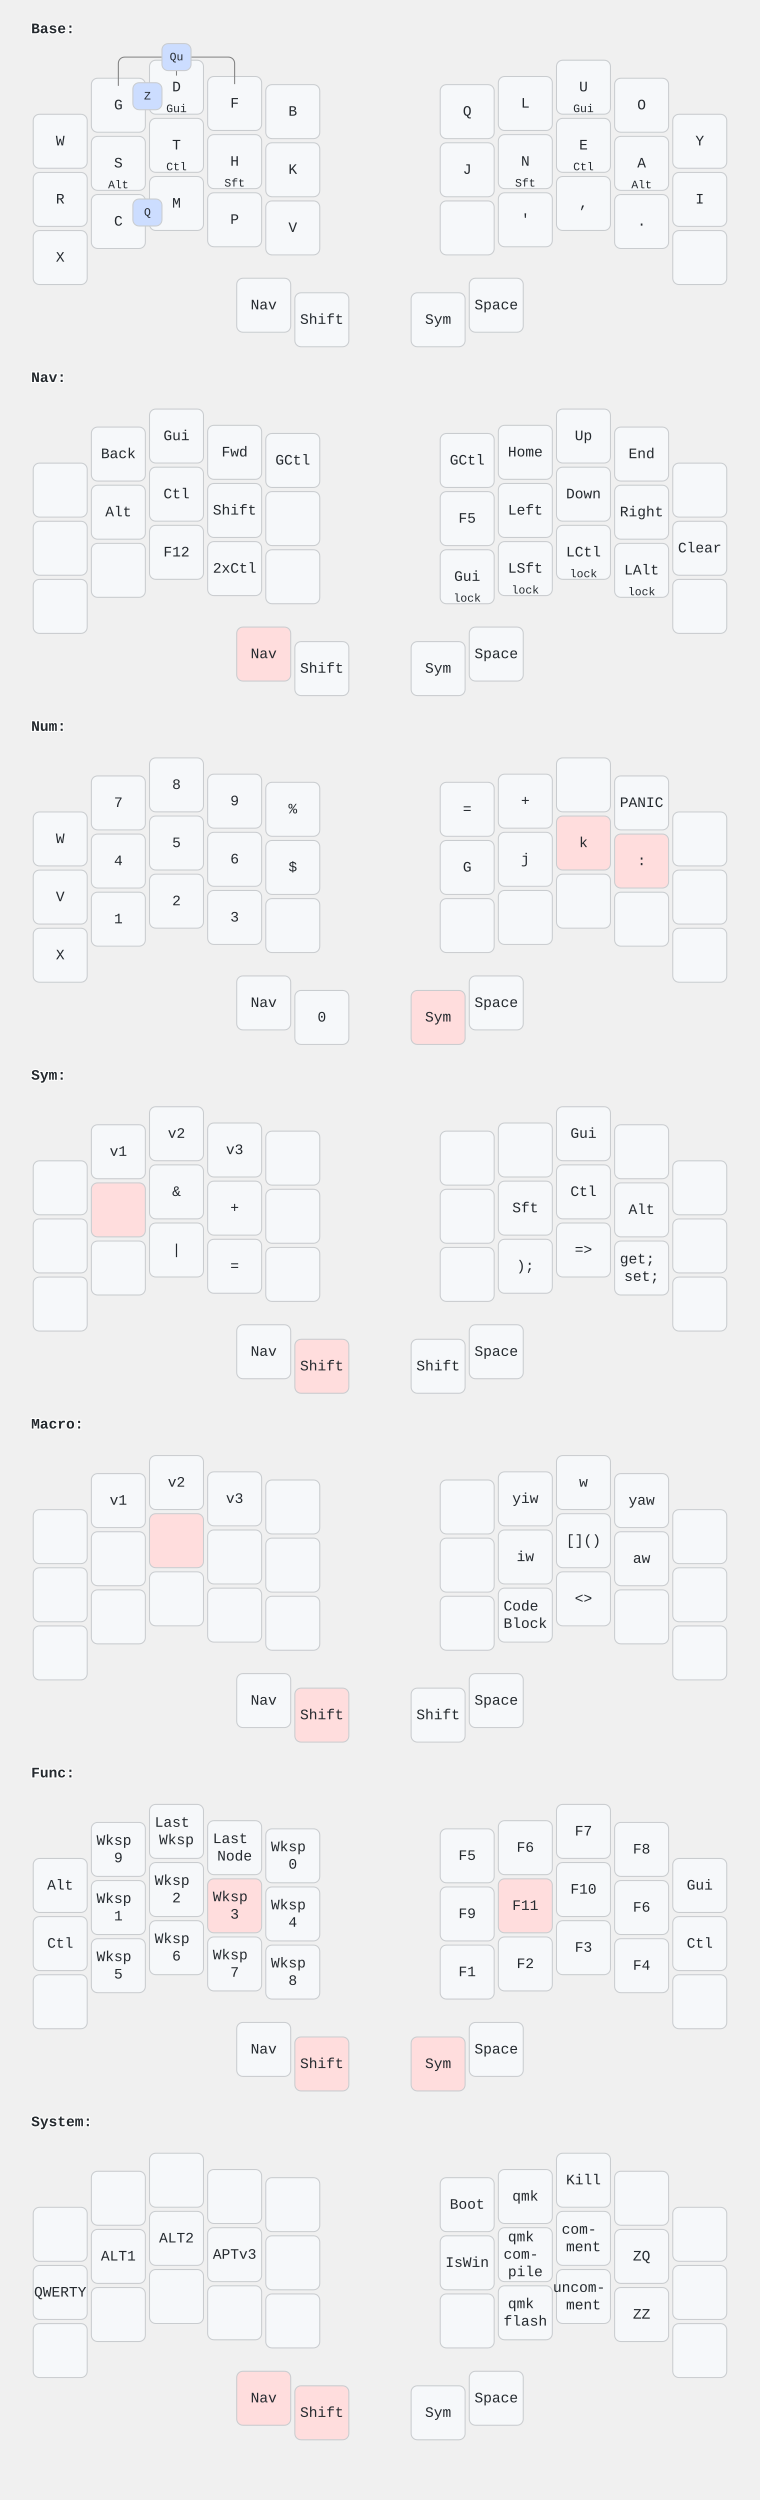
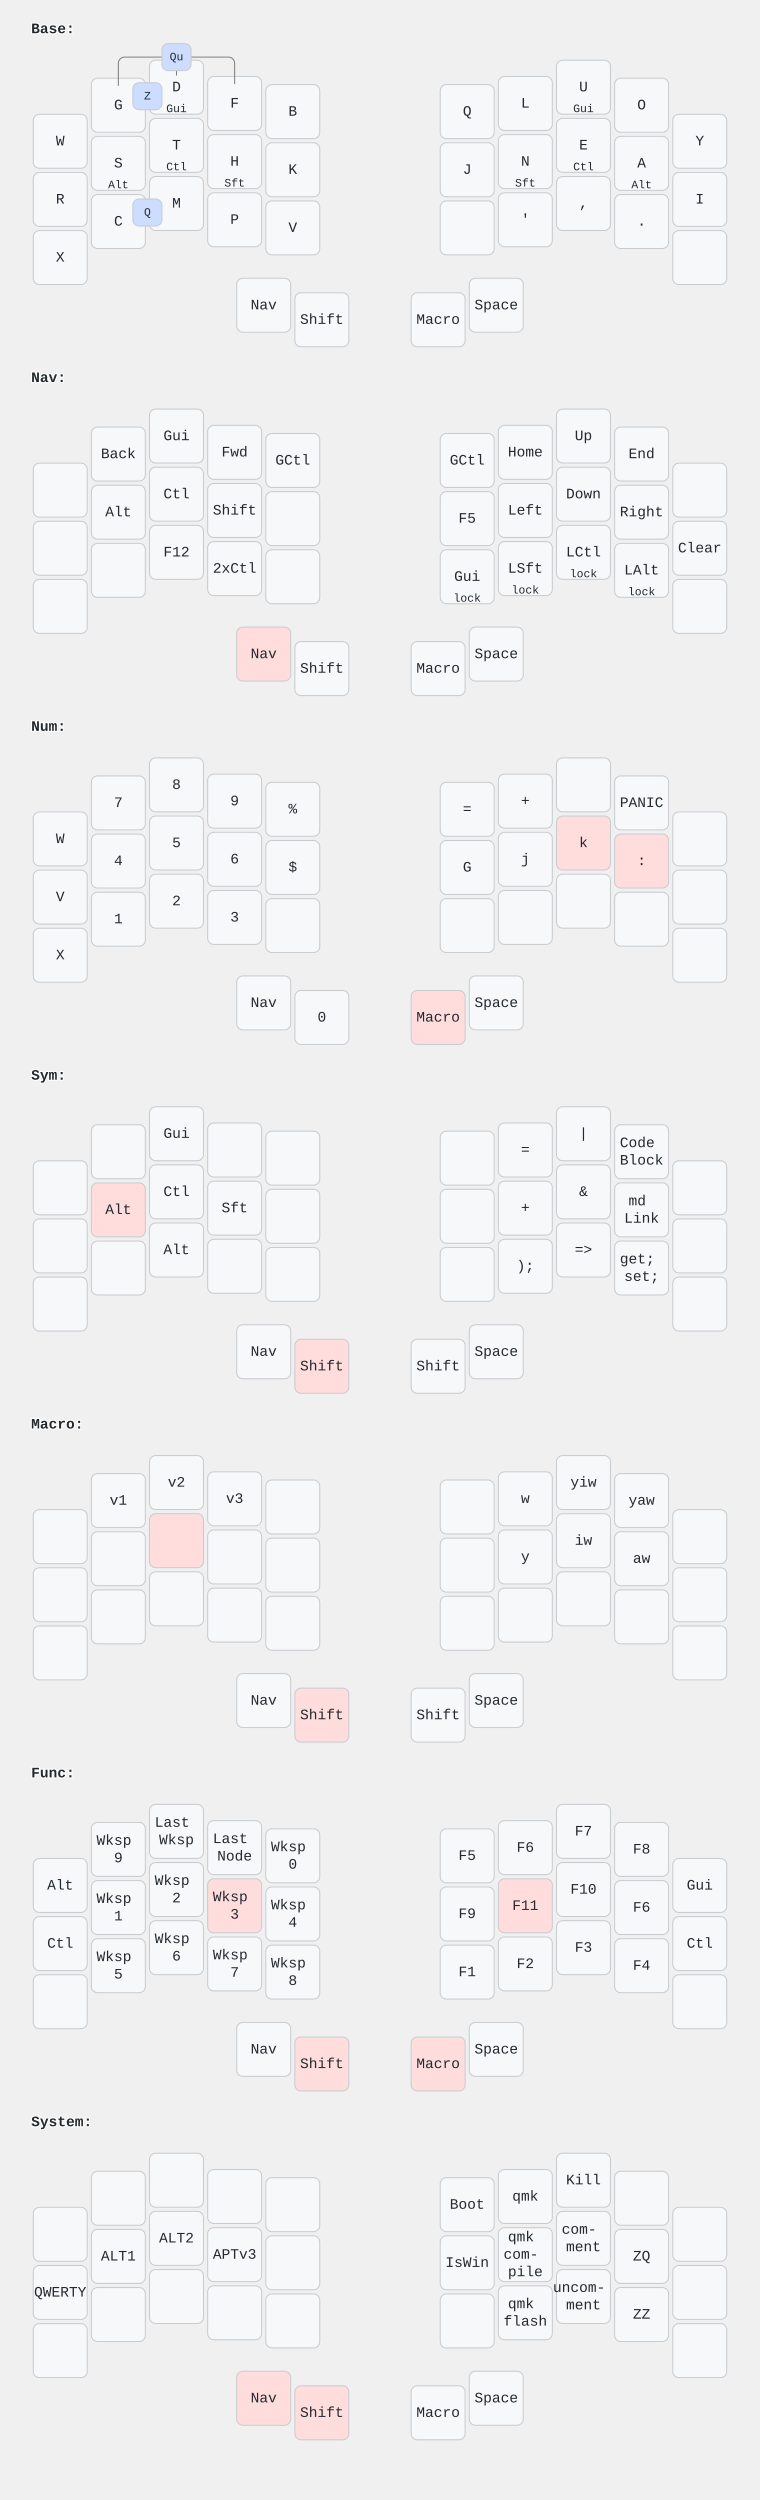
<svg xmlns="http://www.w3.org/2000/svg" width="732.0" height="2408.0" viewBox="0 0 732.0 2408.0">
  <style>/* font and background color specifications */
svg {
    font-family: SFMono-Regular,Consolas,Liberation Mono,Menlo,monospace;
    font-size: 14px;
    font-kerning: normal;
    text-rendering: optimizeLegibility;
    fill: #24292e;
}

/* default key styling */
rect {
    fill: #f6f8fa;
    stroke: #c9cccf;
    stroke-width: 1;
}

/* color accent for combo boxes */
rect.combo {
    fill: #cdf;
}

/* color accent for held keys */
rect.held, rect.combo.held {
    fill: #fdd;
}

/* color accent for ghost (optional) keys */
rect.ghost, rect.combo.ghost {
    fill: #ddd;
}

text {
    text-anchor: middle;
    dominant-baseline: middle;
}

/* styling for layer labels */
text.label {
    font-weight: bold;
    text-anchor: start;
    stroke: white;
    stroke-width: 2;
    paint-order: stroke;
}

/* styling for combo tap, and key hold/shifted label text */
text.combo, text.hold, text.shifted {
    font-size: 11px;
}

text.hold {
    text-anchor: middle;
    dominant-baseline: auto;
}

text.shifted {
    text-anchor: middle;
    dominant-baseline: hanging;
}

/* styling for hold/shifted label text in combo box */
text.combo.hold, text.combo.shifted {
    font-size: 8px;
}

/* styling for combo dendrons */
path {
    stroke-width: 1;
    stroke: gray;
    fill: none;
}
</style>
  <g class="layer-Base">
    <text x="30.0" y="28.0" class="label">Base:</text>
    <rect rx="6.0" ry="6.0" x="32.0" y="110.08" width="52.0" height="52.0" class="" />
    <text x="58.0" y="136.08" class="tap">W</text>
    <rect rx="6.0" ry="6.0" x="88.0" y="75.36" width="52.0" height="52.0" class="" />
    <text x="114.0" y="101.36" class="tap">G</text>
    <rect rx="6.0" ry="6.0" x="144.0" y="58.0" width="52.0" height="52.0" class="" />
    <text x="170.0" y="84.0" class="tap">D</text>
    <text x="170.0" y="108.0" class="hold">Gui</text>
    <rect rx="6.0" ry="6.0" x="200.0" y="73.68" width="52.0" height="52.0" class="" />
    <text x="226.0" y="99.68" class="tap">F</text>
    <rect rx="6.0" ry="6.0" x="256.0" y="81.52" width="52.0" height="52.0" class="" />
    <text x="282.0" y="107.52" class="tap">B</text>
    <rect rx="6.0" ry="6.0" x="424.0" y="81.52" width="52.0" height="52.0" class="" />
    <text x="450.0" y="107.52" class="tap">Q</text>
    <rect rx="6.0" ry="6.0" x="480.0" y="73.68" width="52.0" height="52.0" class="" />
    <text x="506.0" y="99.68" class="tap">L</text>
    <rect rx="6.0" ry="6.0" x="536.0" y="58.0" width="52.0" height="52.0" class="" />
    <text x="562.0" y="84.0" class="tap">U</text>
    <text x="562.0" y="108.0" class="hold">Gui</text>
    <rect rx="6.0" ry="6.0" x="592.0" y="75.36" width="52.0" height="52.0" class="" />
    <text x="618.0" y="101.36" class="tap">O</text>
    <rect rx="6.0" ry="6.0" x="648.0" y="110.08" width="52.0" height="52.0" class="" />
    <text x="674.0" y="136.08" class="tap">Y</text>
    <rect rx="6.0" ry="6.0" x="32.0" y="166.08" width="52.0" height="52.0" class="" />
    <text x="58.0" y="192.08" class="tap">R</text>
    <rect rx="6.0" ry="6.0" x="88.0" y="131.36" width="52.0" height="52.0" class="" />
    <text x="114.0" y="157.36" class="tap">S</text>
    <text x="114.0" y="181.36" class="hold">Alt</text>
    <rect rx="6.0" ry="6.0" x="144.0" y="114.0" width="52.0" height="52.0" class="" />
    <text x="170.0" y="140.0" class="tap">T</text>
    <text x="170.0" y="164.0" class="hold">Ctl</text>
    <rect rx="6.0" ry="6.0" x="200.0" y="129.68" width="52.0" height="52.0" class="" />
    <text x="226.0" y="155.68" class="tap">H</text>
    <text x="226.0" y="179.68" class="hold">Sft</text>
    <rect rx="6.0" ry="6.0" x="256.0" y="137.52" width="52.0" height="52.0" class="" />
    <text x="282.0" y="163.52" class="tap">K</text>
    <rect rx="6.0" ry="6.0" x="424.0" y="137.52" width="52.0" height="52.0" class="" />
    <text x="450.0" y="163.52" class="tap">J</text>
    <rect rx="6.0" ry="6.0" x="480.0" y="129.68" width="52.0" height="52.0" class="" />
    <text x="506.0" y="155.68" class="tap">N</text>
    <text x="506.0" y="179.68" class="hold">Sft</text>
    <rect rx="6.0" ry="6.0" x="536.0" y="114.0" width="52.0" height="52.0" class="" />
    <text x="562.0" y="140.0" class="tap">E</text>
    <text x="562.0" y="164.0" class="hold">Ctl</text>
    <rect rx="6.0" ry="6.0" x="592.0" y="131.36" width="52.0" height="52.0" class="" />
    <text x="618.0" y="157.36" class="tap">A</text>
    <text x="618.0" y="181.36" class="hold">Alt</text>
    <rect rx="6.0" ry="6.0" x="648.0" y="166.08" width="52.0" height="52.0" class="" />
    <text x="674.0" y="192.08" class="tap">I</text>
    <rect rx="6.0" ry="6.0" x="32.0" y="222.08" width="52.0" height="52.0" class="" />
    <text x="58.0" y="248.08" class="tap">X</text>
    <rect rx="6.0" ry="6.0" x="88.0" y="187.36" width="52.0" height="52.0" class="" />
    <text x="114.0" y="213.36" class="tap">C</text>
    <rect rx="6.0" ry="6.0" x="144.0" y="170.0" width="52.0" height="52.0" class="" />
    <text x="170.0" y="196.0" class="tap">M</text>
    <rect rx="6.0" ry="6.0" x="200.0" y="185.68" width="52.0" height="52.0" class="" />
    <text x="226.0" y="211.68" class="tap">P</text>
    <rect rx="6.0" ry="6.0" x="256.0" y="193.52" width="52.0" height="52.0" class="" />
    <text x="282.0" y="219.52" class="tap">V</text>
    <rect rx="6.0" ry="6.0" x="424.0" y="193.52" width="52.0" height="52.0" class="" />
    <rect rx="6.0" ry="6.0" x="480.0" y="185.68" width="52.0" height="52.0" class="" />
    <text x="506.0" y="211.68" class="tap">'</text>
    <rect rx="6.0" ry="6.0" x="536.0" y="170.0" width="52.0" height="52.0" class="" />
    <text x="562.0" y="196.0" class="tap">,</text>
    <rect rx="6.0" ry="6.0" x="592.0" y="187.36" width="52.0" height="52.0" class="" />
    <text x="618.0" y="213.36" class="tap">.</text>
    <rect rx="6.0" ry="6.0" x="648.0" y="222.08" width="52.0" height="52.0" class="" />
    <rect rx="6.0" ry="6.0" x="228.0" y="268.0" width="52.0" height="52.0" class="" />
    <text x="254.0" y="294.0" class="tap">Nav</text>
    <rect rx="6.0" ry="6.0" x="284.0" y="282.0" width="52.0" height="52.0" class="" />
    <text x="310.0" y="308.0" class="tap">Shift</text>
    <rect rx="6.0" ry="6.0" x="396.0" y="282.0" width="52.0" height="52.0" class="" />
-     <text x="422.0" y="308.0" class="tap">Sym</text>
+     <text x="422.0" y="308.0" class="tap">Macro</text>
    <rect rx="6.0" ry="6.0" x="452.0" y="268.0" width="52.0" height="52.0" class="" />
    <text x="478.0" y="294.0" class="tap">Space</text>
    <rect rx="6.0" ry="6.0" x="128.0" y="79.68" width="28.0" height="26.0" class="combo" />
    <text x="142.0" y="92.68" class="combo">Z</text>
    <path d="M170.0,55.0 h-50.0 a6.0,6.0 0 0 0 -6.0,6.0 v21.693" />
    <path d="M170.0,55.0 h-6.0 a6.0,6.0 0 0 0 6.0,6.0 v11.8" />
    <path d="M170.0,55.0 h50.0 a6.0,6.0 0 0 1 6.0,6.0 v20.013" />
    <rect rx="6.0" ry="6.0" x="156.0" y="42.0" width="28.0" height="26.0" class="combo" />
    <text x="170.0" y="55.0" class="combo">Qu</text>
    <rect rx="6.0" ry="6.0" x="128.0" y="191.68" width="28.0" height="26.0" class="combo" />
    <text x="142.0" y="204.68" class="combo">Q</text>
  </g>
  <g class="layer-Nav">
    <text x="30.0" y="364.0" class="label">Nav:</text>
    <rect rx="6.0" ry="6.0" x="32.0" y="446.08" width="52.0" height="52.0" class="" />
    <rect rx="6.0" ry="6.0" x="88.0" y="411.36" width="52.0" height="52.0" class="" />
    <text x="114.0" y="437.36" class="tap">Back</text>
    <rect rx="6.0" ry="6.0" x="144.0" y="394.0" width="52.0" height="52.0" class="" />
    <text x="170.0" y="420.0" class="tap">Gui</text>
    <rect rx="6.0" ry="6.0" x="200.0" y="409.68" width="52.0" height="52.0" class="" />
    <text x="226.0" y="435.68" class="tap">Fwd</text>
    <rect rx="6.0" ry="6.0" x="256.0" y="417.52" width="52.0" height="52.0" class="" />
    <text x="282.0" y="443.52" class="tap">GCtl</text>
    <rect rx="6.0" ry="6.0" x="424.0" y="417.52" width="52.0" height="52.0" class="" />
    <text x="450.0" y="443.52" class="tap">GCtl</text>
    <rect rx="6.0" ry="6.0" x="480.0" y="409.68" width="52.0" height="52.0" class="" />
    <text x="506.0" y="435.68" class="tap">Home</text>
    <rect rx="6.0" ry="6.0" x="536.0" y="394.0" width="52.0" height="52.0" class="" />
    <text x="562.0" y="420.0" class="tap">Up</text>
    <rect rx="6.0" ry="6.0" x="592.0" y="411.36" width="52.0" height="52.0" class="" />
    <text x="618.0" y="437.36" class="tap">End</text>
    <rect rx="6.0" ry="6.0" x="648.0" y="446.08" width="52.0" height="52.0" class="" />
    <rect rx="6.0" ry="6.0" x="32.0" y="502.08" width="52.0" height="52.0" class="" />
    <rect rx="6.0" ry="6.0" x="88.0" y="467.36" width="52.0" height="52.0" class="" />
    <text x="114.0" y="493.36" class="tap">Alt</text>
    <rect rx="6.0" ry="6.0" x="144.0" y="450.0" width="52.0" height="52.0" class="" />
    <text x="170.0" y="476.0" class="tap">Ctl</text>
    <rect rx="6.0" ry="6.0" x="200.0" y="465.68" width="52.0" height="52.0" class="" />
    <text x="226.0" y="491.68" class="tap">Shift</text>
    <rect rx="6.0" ry="6.0" x="256.0" y="473.52" width="52.0" height="52.0" class="" />
    <rect rx="6.0" ry="6.0" x="424.0" y="473.52" width="52.0" height="52.0" class="" />
    <text x="450.0" y="499.52" class="tap">F5</text>
    <rect rx="6.0" ry="6.0" x="480.0" y="465.68" width="52.0" height="52.0" class="" />
    <text x="506.0" y="491.68" class="tap">Left</text>
    <rect rx="6.0" ry="6.0" x="536.0" y="450.0" width="52.0" height="52.0" class="" />
    <text x="562.0" y="476.0" class="tap">Down</text>
    <rect rx="6.0" ry="6.0" x="592.0" y="467.36" width="52.0" height="52.0" class="" />
    <text x="618.0" y="493.36" class="tap">Right</text>
    <rect rx="6.0" ry="6.0" x="648.0" y="502.08" width="52.0" height="52.0" class="" />
    <text x="674.0" y="528.08" class="tap">Clear</text>
    <rect rx="6.0" ry="6.0" x="32.0" y="558.08" width="52.0" height="52.0" class="" />
    <rect rx="6.0" ry="6.0" x="88.0" y="523.36" width="52.0" height="52.0" class="" />
    <rect rx="6.0" ry="6.0" x="144.0" y="506.0" width="52.0" height="52.0" class="" />
    <text x="170.0" y="532.0" class="tap">F12</text>
    <rect rx="6.0" ry="6.0" x="200.0" y="521.68" width="52.0" height="52.0" class="" />
    <text x="226.0" y="547.68" class="tap">2xCtl</text>
    <rect rx="6.0" ry="6.0" x="256.0" y="529.52" width="52.0" height="52.0" class="" />
    <rect rx="6.0" ry="6.0" x="424.0" y="529.52" width="52.0" height="52.0" class="" />
    <text x="450.0" y="555.52" class="tap">Gui</text>
    <text x="450.0" y="579.52" class="hold">lock</text>
    <rect rx="6.0" ry="6.0" x="480.0" y="521.68" width="52.0" height="52.0" class="" />
    <text x="506.0" y="547.68" class="tap">LSft</text>
    <text x="506.0" y="571.68" class="hold">lock</text>
    <rect rx="6.0" ry="6.0" x="536.0" y="506.0" width="52.0" height="52.0" class="" />
    <text x="562.0" y="532.0" class="tap">LCtl</text>
    <text x="562.0" y="556.0" class="hold">lock</text>
    <rect rx="6.0" ry="6.0" x="592.0" y="523.36" width="52.0" height="52.0" class="" />
    <text x="618.0" y="549.36" class="tap">LAlt</text>
    <text x="618.0" y="573.36" class="hold">lock</text>
    <rect rx="6.0" ry="6.0" x="648.0" y="558.08" width="52.0" height="52.0" class="" />
    <rect rx="6.0" ry="6.0" x="228.0" y="604.0" width="52.0" height="52.0" class="held" />
    <text x="254.0" y="630.0" class="held tap">Nav</text>
    <rect rx="6.0" ry="6.0" x="284.0" y="618.0" width="52.0" height="52.0" class="" />
    <text x="310.0" y="644.0" class="tap">Shift</text>
    <rect rx="6.0" ry="6.0" x="396.0" y="618.0" width="52.0" height="52.0" class="" />
-     <text x="422.0" y="644.0" class="tap">Sym</text>
+     <text x="422.0" y="644.0" class="tap">Macro</text>
    <rect rx="6.0" ry="6.0" x="452.0" y="604.0" width="52.0" height="52.0" class="" />
    <text x="478.0" y="630.0" class="tap">Space</text>
  </g>
  <g class="layer-Num">
    <text x="30.0" y="700.0" class="label">Num:</text>
    <rect rx="6.0" ry="6.0" x="32.0" y="782.08" width="52.0" height="52.0" class="" />
    <text x="58.0" y="808.08" class="tap">W</text>
    <rect rx="6.0" ry="6.0" x="88.0" y="747.36" width="52.0" height="52.0" class="" />
    <text x="114.0" y="773.36" class="tap">7</text>
    <rect rx="6.0" ry="6.0" x="144.0" y="730.0" width="52.0" height="52.0" class="" />
    <text x="170.0" y="756.0" class="tap">8</text>
    <rect rx="6.0" ry="6.0" x="200.0" y="745.68" width="52.0" height="52.0" class="" />
    <text x="226.0" y="771.68" class="tap">9</text>
    <rect rx="6.0" ry="6.0" x="256.0" y="753.52" width="52.0" height="52.0" class="" />
    <text x="282.0" y="779.52" class="tap">%</text>
    <rect rx="6.0" ry="6.0" x="424.0" y="753.52" width="52.0" height="52.0" class="" />
    <text x="450.0" y="779.52" class="tap">=</text>
    <rect rx="6.0" ry="6.0" x="480.0" y="745.68" width="52.0" height="52.0" class="" />
    <text x="506.0" y="771.68" class="tap">+</text>
    <rect rx="6.0" ry="6.0" x="536.0" y="730.0" width="52.0" height="52.0" class="" />
    <rect rx="6.0" ry="6.0" x="592.0" y="747.36" width="52.0" height="52.0" class="" />
    <text x="618.0" y="773.36" class="tap">PANIC</text>
    <rect rx="6.0" ry="6.0" x="648.0" y="782.08" width="52.0" height="52.0" class="" />
    <rect rx="6.0" ry="6.0" x="32.0" y="838.08" width="52.0" height="52.0" class="" />
    <text x="58.0" y="864.08" class="tap">V</text>
    <rect rx="6.0" ry="6.0" x="88.0" y="803.36" width="52.0" height="52.0" class="" />
    <text x="114.0" y="829.36" class="tap">4</text>
    <rect rx="6.0" ry="6.0" x="144.0" y="786.0" width="52.0" height="52.0" class="" />
    <text x="170.0" y="812.0" class="tap">5</text>
    <rect rx="6.0" ry="6.0" x="200.0" y="801.68" width="52.0" height="52.0" class="" />
    <text x="226.0" y="827.68" class="tap">6</text>
    <rect rx="6.0" ry="6.0" x="256.0" y="809.52" width="52.0" height="52.0" class="" />
    <text x="282.0" y="835.52" class="tap">$</text>
    <rect rx="6.0" ry="6.0" x="424.0" y="809.52" width="52.0" height="52.0" class="" />
    <text x="450.0" y="835.52" class="tap">G</text>
    <rect rx="6.0" ry="6.0" x="480.0" y="801.68" width="52.0" height="52.0" class="" />
    <text x="506.0" y="827.68" class="tap">j</text>
    <rect rx="6.0" ry="6.0" x="536.0" y="786.0" width="52.0" height="52.0" class="held" />
    <text x="562.0" y="812.0" class="held tap">k</text>
    <rect rx="6.0" ry="6.0" x="592.0" y="803.36" width="52.0" height="52.0" class="held" />
    <text x="618.0" y="829.36" class="held tap">:</text>
    <rect rx="6.0" ry="6.0" x="648.0" y="838.08" width="52.0" height="52.0" class="" />
    <rect rx="6.0" ry="6.0" x="32.0" y="894.08" width="52.0" height="52.0" class="" />
    <text x="58.0" y="920.08" class="tap">X</text>
    <rect rx="6.0" ry="6.0" x="88.0" y="859.36" width="52.0" height="52.0" class="" />
    <text x="114.0" y="885.36" class="tap">1</text>
    <rect rx="6.0" ry="6.0" x="144.0" y="842.0" width="52.0" height="52.0" class="" />
    <text x="170.0" y="868.0" class="tap">2</text>
    <rect rx="6.0" ry="6.0" x="200.0" y="857.68" width="52.0" height="52.0" class="" />
    <text x="226.0" y="883.68" class="tap">3</text>
    <rect rx="6.0" ry="6.0" x="256.0" y="865.52" width="52.0" height="52.0" class="" />
    <rect rx="6.0" ry="6.0" x="424.0" y="865.52" width="52.0" height="52.0" class="" />
    <rect rx="6.0" ry="6.0" x="480.0" y="857.68" width="52.0" height="52.0" class="" />
    <rect rx="6.0" ry="6.0" x="536.0" y="842.0" width="52.0" height="52.0" class="" />
    <rect rx="6.0" ry="6.0" x="592.0" y="859.36" width="52.0" height="52.0" class="" />
    <rect rx="6.0" ry="6.0" x="648.0" y="894.08" width="52.0" height="52.0" class="" />
    <rect rx="6.0" ry="6.0" x="228.0" y="940.0" width="52.0" height="52.0" class="" />
    <text x="254.0" y="966.0" class="tap">Nav</text>
    <rect rx="6.0" ry="6.0" x="284.0" y="954.0" width="52.0" height="52.0" class="" />
    <text x="310.0" y="980.0" class="tap">0</text>
    <rect rx="6.0" ry="6.0" x="396.0" y="954.0" width="52.0" height="52.0" class="held" />
-     <text x="422.0" y="980.0" class="held tap">Sym</text>
+     <text x="422.0" y="980.0" class="held tap">Macro</text>
    <rect rx="6.0" ry="6.0" x="452.0" y="940.0" width="52.0" height="52.0" class="" />
    <text x="478.0" y="966.0" class="tap">Space</text>
  </g>
  <g class="layer-Sym">
    <text x="30.0" y="1036.0" class="label">Sym:</text>
    <rect rx="6.0" ry="6.0" x="32.0" y="1118.08" width="52.0" height="52.0" class="" />
    <rect rx="6.0" ry="6.0" x="88.0" y="1083.36" width="52.0" height="52.0" class="" />
-     <text x="114.0" y="1109.36" class="tap">v1</text>
    <rect rx="6.0" ry="6.0" x="144.0" y="1066.0" width="52.0" height="52.0" class="" />
-     <text x="170.0" y="1092.0" class="tap">v2</text>
+     <text x="170.0" y="1092.0" class="tap">Gui</text>
    <rect rx="6.0" ry="6.0" x="200.0" y="1081.68" width="52.0" height="52.0" class="" />
-     <text x="226.0" y="1107.68" class="tap">v3</text>
    <rect rx="6.0" ry="6.0" x="256.0" y="1089.52" width="52.0" height="52.0" class="" />
    <rect rx="6.0" ry="6.0" x="424.0" y="1089.52" width="52.0" height="52.0" class="" />
    <rect rx="6.0" ry="6.0" x="480.0" y="1081.68" width="52.0" height="52.0" class="" />
+     <text x="506.0" y="1107.68" class="tap">=</text>
    <rect rx="6.0" ry="6.0" x="536.0" y="1066.0" width="52.0" height="52.0" class="" />
-     <text x="562.0" y="1092.0" class="tap">Gui</text>
+     <text x="562.0" y="1092.0" class="tap">|</text>
    <rect rx="6.0" ry="6.0" x="592.0" y="1083.36" width="52.0" height="52.0" class="" />
+     <text x="618.0" y="1109.36" class="tap">
+       <tspan x="618.0" dy="-0.6em">Code</tspan>
+       <tspan x="618.0" dy="1.2em">Block</tspan>
+     </text>
    <rect rx="6.0" ry="6.0" x="648.0" y="1118.08" width="52.0" height="52.0" class="" />
    <rect rx="6.0" ry="6.0" x="32.0" y="1174.08" width="52.0" height="52.0" class="" />
    <rect rx="6.0" ry="6.0" x="88.0" y="1139.36" width="52.0" height="52.0" class="held" />
+     <text x="114.0" y="1165.36" class="held tap">Alt</text>
    <rect rx="6.0" ry="6.0" x="144.0" y="1122.0" width="52.0" height="52.0" class="" />
-     <text x="170.0" y="1148.0" class="tap">&amp;</text>
+     <text x="170.0" y="1148.0" class="tap">Ctl</text>
    <rect rx="6.0" ry="6.0" x="200.0" y="1137.68" width="52.0" height="52.0" class="" />
-     <text x="226.0" y="1163.68" class="tap">+</text>
+     <text x="226.0" y="1163.68" class="tap">Sft</text>
    <rect rx="6.0" ry="6.0" x="256.0" y="1145.52" width="52.0" height="52.0" class="" />
    <rect rx="6.0" ry="6.0" x="424.0" y="1145.52" width="52.0" height="52.0" class="" />
    <rect rx="6.0" ry="6.0" x="480.0" y="1137.68" width="52.0" height="52.0" class="" />
-     <text x="506.0" y="1163.68" class="tap">Sft</text>
+     <text x="506.0" y="1163.68" class="tap">+</text>
    <rect rx="6.0" ry="6.0" x="536.0" y="1122.0" width="52.0" height="52.0" class="" />
-     <text x="562.0" y="1148.0" class="tap">Ctl</text>
+     <text x="562.0" y="1148.0" class="tap">&amp;</text>
    <rect rx="6.0" ry="6.0" x="592.0" y="1139.36" width="52.0" height="52.0" class="" />
-     <text x="618.0" y="1165.36" class="tap">Alt</text>
+     <text x="618.0" y="1165.36" class="tap">
+       <tspan x="618.0" dy="-0.6em">md</tspan>
+       <tspan x="618.0" dy="1.2em">Link</tspan>
+     </text>
    <rect rx="6.0" ry="6.0" x="648.0" y="1174.08" width="52.0" height="52.0" class="" />
    <rect rx="6.0" ry="6.0" x="32.0" y="1230.08" width="52.0" height="52.0" class="" />
    <rect rx="6.0" ry="6.0" x="88.0" y="1195.36" width="52.0" height="52.0" class="" />
    <rect rx="6.0" ry="6.0" x="144.0" y="1178.0" width="52.0" height="52.0" class="" />
-     <text x="170.0" y="1204.0" class="tap">|</text>
+     <text x="170.0" y="1204.0" class="tap">Alt</text>
    <rect rx="6.0" ry="6.0" x="200.0" y="1193.68" width="52.0" height="52.0" class="" />
-     <text x="226.0" y="1219.68" class="tap">=</text>
    <rect rx="6.0" ry="6.0" x="256.0" y="1201.52" width="52.0" height="52.0" class="" />
    <rect rx="6.0" ry="6.0" x="424.0" y="1201.52" width="52.0" height="52.0" class="" />
    <rect rx="6.0" ry="6.0" x="480.0" y="1193.68" width="52.0" height="52.0" class="" />
    <text x="506.0" y="1219.68" class="tap">);</text>
    <rect rx="6.0" ry="6.0" x="536.0" y="1178.0" width="52.0" height="52.0" class="" />
    <text x="562.0" y="1204.0" class="tap">=&gt;</text>
    <rect rx="6.0" ry="6.0" x="592.0" y="1195.36" width="52.0" height="52.0" class="" />
    <text x="618.0" y="1221.36" class="tap">
      <tspan x="618.0" dy="-0.6em">get;</tspan>
      <tspan x="618.0" dy="1.2em">set;</tspan>
    </text>
    <rect rx="6.0" ry="6.0" x="648.0" y="1230.08" width="52.0" height="52.0" class="" />
    <rect rx="6.0" ry="6.0" x="228.0" y="1276.0" width="52.0" height="52.0" class="" />
    <text x="254.0" y="1302.0" class="tap">Nav</text>
    <rect rx="6.0" ry="6.0" x="284.0" y="1290.0" width="52.0" height="52.0" class="held" />
    <text x="310.0" y="1316.0" class="held tap">Shift</text>
    <rect rx="6.0" ry="6.0" x="396.0" y="1290.0" width="52.0" height="52.0" class="" />
    <text x="422.0" y="1316.0" class="tap">Shift</text>
    <rect rx="6.0" ry="6.0" x="452.0" y="1276.0" width="52.0" height="52.0" class="" />
    <text x="478.0" y="1302.0" class="tap">Space</text>
  </g>
  <g class="layer-Macro">
    <text x="30.0" y="1372.0" class="label">Macro:</text>
    <rect rx="6.0" ry="6.0" x="32.0" y="1454.08" width="52.0" height="52.0" class="" />
    <rect rx="6.0" ry="6.0" x="88.0" y="1419.36" width="52.0" height="52.0" class="" />
    <text x="114.0" y="1445.36" class="tap">v1</text>
    <rect rx="6.0" ry="6.0" x="144.0" y="1402.0" width="52.0" height="52.0" class="" />
    <text x="170.0" y="1428.0" class="tap">v2</text>
    <rect rx="6.0" ry="6.0" x="200.0" y="1417.68" width="52.0" height="52.0" class="" />
    <text x="226.0" y="1443.68" class="tap">v3</text>
    <rect rx="6.0" ry="6.0" x="256.0" y="1425.52" width="52.0" height="52.0" class="" />
    <rect rx="6.0" ry="6.0" x="424.0" y="1425.52" width="52.0" height="52.0" class="" />
    <rect rx="6.0" ry="6.0" x="480.0" y="1417.68" width="52.0" height="52.0" class="" />
-     <text x="506.0" y="1443.68" class="tap">yiw</text>
+     <text x="506.0" y="1443.68" class="tap">w</text>
    <rect rx="6.0" ry="6.0" x="536.0" y="1402.0" width="52.0" height="52.0" class="" />
-     <text x="562.0" y="1428.0" class="tap">w</text>
+     <text x="562.0" y="1428.0" class="tap">yiw</text>
    <rect rx="6.0" ry="6.0" x="592.0" y="1419.36" width="52.0" height="52.0" class="" />
    <text x="618.0" y="1445.36" class="tap">yaw</text>
    <rect rx="6.0" ry="6.0" x="648.0" y="1454.08" width="52.0" height="52.0" class="" />
    <rect rx="6.0" ry="6.0" x="32.0" y="1510.08" width="52.0" height="52.0" class="" />
    <rect rx="6.0" ry="6.0" x="88.0" y="1475.36" width="52.0" height="52.0" class="" />
    <rect rx="6.0" ry="6.0" x="144.0" y="1458.0" width="52.0" height="52.0" class="held" />
    <rect rx="6.0" ry="6.0" x="200.0" y="1473.68" width="52.0" height="52.0" class="" />
    <rect rx="6.0" ry="6.0" x="256.0" y="1481.52" width="52.0" height="52.0" class="" />
    <rect rx="6.0" ry="6.0" x="424.0" y="1481.52" width="52.0" height="52.0" class="" />
    <rect rx="6.0" ry="6.0" x="480.0" y="1473.68" width="52.0" height="52.0" class="" />
-     <text x="506.0" y="1499.68" class="tap">iw</text>
+     <text x="506.0" y="1499.68" class="tap">y</text>
    <rect rx="6.0" ry="6.0" x="536.0" y="1458.0" width="52.0" height="52.0" class="" />
-     <text x="562.0" y="1484.0" class="tap">[]()</text>
+     <text x="562.0" y="1484.0" class="tap">iw</text>
    <rect rx="6.0" ry="6.0" x="592.0" y="1475.36" width="52.0" height="52.0" class="" />
    <text x="618.0" y="1501.36" class="tap">aw</text>
    <rect rx="6.0" ry="6.0" x="648.0" y="1510.08" width="52.0" height="52.0" class="" />
    <rect rx="6.0" ry="6.0" x="32.0" y="1566.08" width="52.0" height="52.0" class="" />
    <rect rx="6.0" ry="6.0" x="88.0" y="1531.36" width="52.0" height="52.0" class="" />
    <rect rx="6.0" ry="6.0" x="144.0" y="1514.0" width="52.0" height="52.0" class="" />
    <rect rx="6.0" ry="6.0" x="200.0" y="1529.68" width="52.0" height="52.0" class="" />
    <rect rx="6.0" ry="6.0" x="256.0" y="1537.52" width="52.0" height="52.0" class="" />
    <rect rx="6.0" ry="6.0" x="424.0" y="1537.52" width="52.0" height="52.0" class="" />
    <rect rx="6.0" ry="6.0" x="480.0" y="1529.68" width="52.0" height="52.0" class="" />
-     <text x="506.0" y="1555.68" class="tap">
-       <tspan x="506.0" dy="-0.6em">Code</tspan>
-       <tspan x="506.0" dy="1.2em">Block</tspan>
-     </text>
    <rect rx="6.0" ry="6.0" x="536.0" y="1514.0" width="52.0" height="52.0" class="" />
-     <text x="562.0" y="1540.0" class="tap">&lt;&gt;</text>
    <rect rx="6.0" ry="6.0" x="592.0" y="1531.36" width="52.0" height="52.0" class="" />
    <rect rx="6.0" ry="6.0" x="648.0" y="1566.08" width="52.0" height="52.0" class="" />
    <rect rx="6.0" ry="6.0" x="228.0" y="1612.0" width="52.0" height="52.0" class="" />
    <text x="254.0" y="1638.0" class="tap">Nav</text>
    <rect rx="6.0" ry="6.0" x="284.0" y="1626.0" width="52.0" height="52.0" class="held" />
    <text x="310.0" y="1652.0" class="held tap">Shift</text>
    <rect rx="6.0" ry="6.0" x="396.0" y="1626.0" width="52.0" height="52.0" class="" />
    <text x="422.0" y="1652.0" class="tap">Shift</text>
    <rect rx="6.0" ry="6.0" x="452.0" y="1612.0" width="52.0" height="52.0" class="" />
    <text x="478.0" y="1638.0" class="tap">Space</text>
  </g>
  <g class="layer-Func">
    <text x="30.0" y="1708.0" class="label">Func:</text>
    <rect rx="6.0" ry="6.0" x="32.0" y="1790.08" width="52.0" height="52.0" class="" />
    <text x="58.0" y="1816.08" class="tap">Alt</text>
    <rect rx="6.0" ry="6.0" x="88.0" y="1755.36" width="52.0" height="52.0" class="" />
    <text x="114.0" y="1781.36" class="tap">
      <tspan x="114.0" dy="-0.6em">Wksp</tspan>
      <tspan x="114.0" dy="1.2em">9</tspan>
    </text>
    <rect rx="6.0" ry="6.0" x="144.0" y="1738.0" width="52.0" height="52.0" class="" />
    <text x="170.0" y="1764.0" class="tap">
      <tspan x="170.0" dy="-0.6em">Last</tspan>
      <tspan x="170.0" dy="1.2em">Wksp</tspan>
    </text>
    <rect rx="6.0" ry="6.0" x="200.0" y="1753.68" width="52.0" height="52.0" class="" />
    <text x="226.0" y="1779.68" class="tap">
      <tspan x="226.0" dy="-0.6em">Last</tspan>
      <tspan x="226.0" dy="1.2em">Node</tspan>
    </text>
    <rect rx="6.0" ry="6.0" x="256.0" y="1761.52" width="52.0" height="52.0" class="" />
    <text x="282.0" y="1787.52" class="tap">
      <tspan x="282.0" dy="-0.6em">Wksp</tspan>
      <tspan x="282.0" dy="1.2em">0</tspan>
    </text>
    <rect rx="6.0" ry="6.0" x="424.0" y="1761.52" width="52.0" height="52.0" class="" />
    <text x="450.0" y="1787.52" class="tap">F5</text>
    <rect rx="6.0" ry="6.0" x="480.0" y="1753.68" width="52.0" height="52.0" class="" />
    <text x="506.0" y="1779.68" class="tap">F6</text>
    <rect rx="6.0" ry="6.0" x="536.0" y="1738.0" width="52.0" height="52.0" class="" />
    <text x="562.0" y="1764.0" class="tap">F7</text>
    <rect rx="6.0" ry="6.0" x="592.0" y="1755.36" width="52.0" height="52.0" class="" />
    <text x="618.0" y="1781.36" class="tap">F8</text>
    <rect rx="6.0" ry="6.0" x="648.0" y="1790.08" width="52.0" height="52.0" class="" />
    <text x="674.0" y="1816.08" class="tap">Gui</text>
    <rect rx="6.0" ry="6.0" x="32.0" y="1846.08" width="52.0" height="52.0" class="" />
    <text x="58.0" y="1872.08" class="tap">Ctl</text>
    <rect rx="6.0" ry="6.0" x="88.0" y="1811.36" width="52.0" height="52.0" class="" />
    <text x="114.0" y="1837.36" class="tap">
      <tspan x="114.0" dy="-0.6em">Wksp</tspan>
      <tspan x="114.0" dy="1.2em">1</tspan>
    </text>
    <rect rx="6.0" ry="6.0" x="144.0" y="1794.0" width="52.0" height="52.0" class="" />
    <text x="170.0" y="1820.0" class="tap">
      <tspan x="170.0" dy="-0.6em">Wksp</tspan>
      <tspan x="170.0" dy="1.2em">2</tspan>
    </text>
    <rect rx="6.0" ry="6.0" x="200.0" y="1809.68" width="52.0" height="52.0" class="held" />
    <text x="226.0" y="1835.68" class="held tap">
      <tspan x="226.0" dy="-0.6em">Wksp</tspan>
      <tspan x="226.0" dy="1.2em">3</tspan>
    </text>
    <rect rx="6.0" ry="6.0" x="256.0" y="1817.52" width="52.0" height="52.0" class="" />
    <text x="282.0" y="1843.52" class="tap">
      <tspan x="282.0" dy="-0.6em">Wksp</tspan>
      <tspan x="282.0" dy="1.2em">4</tspan>
    </text>
    <rect rx="6.0" ry="6.0" x="424.0" y="1817.52" width="52.0" height="52.0" class="" />
    <text x="450.0" y="1843.52" class="tap">F9</text>
    <rect rx="6.0" ry="6.0" x="480.0" y="1809.68" width="52.0" height="52.0" class="held" />
    <text x="506.0" y="1835.68" class="held tap">F11</text>
    <rect rx="6.0" ry="6.0" x="536.0" y="1794.0" width="52.0" height="52.0" class="" />
    <text x="562.0" y="1820.0" class="tap">F10</text>
    <rect rx="6.0" ry="6.0" x="592.0" y="1811.36" width="52.0" height="52.0" class="" />
    <text x="618.0" y="1837.36" class="tap">F6</text>
    <rect rx="6.0" ry="6.0" x="648.0" y="1846.08" width="52.0" height="52.0" class="" />
    <text x="674.0" y="1872.08" class="tap">Ctl</text>
    <rect rx="6.0" ry="6.0" x="32.0" y="1902.08" width="52.0" height="52.0" class="" />
    <rect rx="6.0" ry="6.0" x="88.0" y="1867.36" width="52.0" height="52.0" class="" />
    <text x="114.0" y="1893.36" class="tap">
      <tspan x="114.0" dy="-0.6em">Wksp</tspan>
      <tspan x="114.0" dy="1.2em">5</tspan>
    </text>
    <rect rx="6.0" ry="6.0" x="144.0" y="1850.0" width="52.0" height="52.0" class="" />
    <text x="170.0" y="1876.0" class="tap">
      <tspan x="170.0" dy="-0.6em">Wksp</tspan>
      <tspan x="170.0" dy="1.2em">6</tspan>
    </text>
    <rect rx="6.0" ry="6.0" x="200.0" y="1865.68" width="52.0" height="52.0" class="" />
    <text x="226.0" y="1891.68" class="tap">
      <tspan x="226.0" dy="-0.6em">Wksp</tspan>
      <tspan x="226.0" dy="1.2em">7</tspan>
    </text>
    <rect rx="6.0" ry="6.0" x="256.0" y="1873.52" width="52.0" height="52.0" class="" />
    <text x="282.0" y="1899.52" class="tap">
      <tspan x="282.0" dy="-0.6em">Wksp</tspan>
      <tspan x="282.0" dy="1.2em">8</tspan>
    </text>
    <rect rx="6.0" ry="6.0" x="424.0" y="1873.52" width="52.0" height="52.0" class="" />
    <text x="450.0" y="1899.52" class="tap">F1</text>
    <rect rx="6.0" ry="6.0" x="480.0" y="1865.68" width="52.0" height="52.0" class="" />
    <text x="506.0" y="1891.68" class="tap">F2</text>
    <rect rx="6.0" ry="6.0" x="536.0" y="1850.0" width="52.0" height="52.0" class="" />
    <text x="562.0" y="1876.0" class="tap">F3</text>
    <rect rx="6.0" ry="6.0" x="592.0" y="1867.36" width="52.0" height="52.0" class="" />
    <text x="618.0" y="1893.36" class="tap">F4</text>
    <rect rx="6.0" ry="6.0" x="648.0" y="1902.08" width="52.0" height="52.0" class="" />
    <rect rx="6.0" ry="6.0" x="228.0" y="1948.0" width="52.0" height="52.0" class="" />
    <text x="254.0" y="1974.0" class="tap">Nav</text>
    <rect rx="6.0" ry="6.0" x="284.0" y="1962.0" width="52.0" height="52.0" class="held" />
    <text x="310.0" y="1988.0" class="held tap">Shift</text>
    <rect rx="6.0" ry="6.0" x="396.0" y="1962.0" width="52.0" height="52.0" class="held" />
-     <text x="422.0" y="1988.0" class="held tap">Sym</text>
+     <text x="422.0" y="1988.0" class="held tap">Macro</text>
    <rect rx="6.0" ry="6.0" x="452.0" y="1948.0" width="52.0" height="52.0" class="" />
    <text x="478.0" y="1974.0" class="tap">Space</text>
  </g>
  <g class="layer-System">
    <text x="30.0" y="2044.0" class="label">System:</text>
    <rect rx="6.0" ry="6.0" x="32.0" y="2126.08" width="52.0" height="52.0" class="" />
    <rect rx="6.0" ry="6.0" x="88.0" y="2091.36" width="52.0" height="52.0" class="" />
    <rect rx="6.0" ry="6.0" x="144.0" y="2074.0" width="52.0" height="52.0" class="" />
    <rect rx="6.0" ry="6.0" x="200.0" y="2089.68" width="52.0" height="52.0" class="" />
    <rect rx="6.0" ry="6.0" x="256.0" y="2097.52" width="52.0" height="52.0" class="" />
    <rect rx="6.0" ry="6.0" x="424.0" y="2097.52" width="52.0" height="52.0" class="" />
    <text x="450.0" y="2123.52" class="tap">Boot</text>
    <rect rx="6.0" ry="6.0" x="480.0" y="2089.68" width="52.0" height="52.0" class="" />
    <text x="506.0" y="2115.68" class="tap">qmk</text>
    <rect rx="6.0" ry="6.0" x="536.0" y="2074.0" width="52.0" height="52.0" class="" />
    <text x="562.0" y="2100.0" class="tap">Kill</text>
    <rect rx="6.0" ry="6.0" x="592.0" y="2091.36" width="52.0" height="52.0" class="" />
    <rect rx="6.0" ry="6.0" x="648.0" y="2126.08" width="52.0" height="52.0" class="" />
    <rect rx="6.0" ry="6.0" x="32.0" y="2182.08" width="52.0" height="52.0" class="" />
    <text x="58.0" y="2208.08" class="tap">QWERTY</text>
    <rect rx="6.0" ry="6.0" x="88.0" y="2147.36" width="52.0" height="52.0" class="" />
    <text x="114.0" y="2173.36" class="tap">ALT1</text>
    <rect rx="6.0" ry="6.0" x="144.0" y="2130.0" width="52.0" height="52.0" class="" />
    <text x="170.0" y="2156.0" class="tap">ALT2</text>
    <rect rx="6.0" ry="6.0" x="200.0" y="2145.68" width="52.0" height="52.0" class="" />
    <text x="226.0" y="2171.68" class="tap">APTv3</text>
    <rect rx="6.0" ry="6.0" x="256.0" y="2153.52" width="52.0" height="52.0" class="" />
    <rect rx="6.0" ry="6.0" x="424.0" y="2153.52" width="52.0" height="52.0" class="" />
    <text x="450.0" y="2179.52" class="tap">IsWin</text>
    <rect rx="6.0" ry="6.0" x="480.0" y="2145.68" width="52.0" height="52.0" class="" />
    <text x="506.0" y="2171.68" class="tap">
      <tspan x="506.0" dy="-1.2em">qmk</tspan>
      <tspan x="506.0" dy="1.2em">com-</tspan>
      <tspan x="506.0" dy="1.2em">pile</tspan>
    </text>
    <rect rx="6.0" ry="6.0" x="536.0" y="2130.0" width="52.0" height="52.0" class="" />
    <text x="562.0" y="2156.0" class="tap">
      <tspan x="562.0" dy="-0.6em">com-</tspan>
      <tspan x="562.0" dy="1.2em">ment</tspan>
    </text>
    <rect rx="6.0" ry="6.0" x="592.0" y="2147.36" width="52.0" height="52.0" class="" />
    <text x="618.0" y="2173.36" class="tap">ZQ</text>
    <rect rx="6.0" ry="6.0" x="648.0" y="2182.08" width="52.0" height="52.0" class="" />
    <rect rx="6.0" ry="6.0" x="32.0" y="2238.08" width="52.0" height="52.0" class="" />
    <rect rx="6.0" ry="6.0" x="88.0" y="2203.36" width="52.0" height="52.0" class="" />
    <rect rx="6.0" ry="6.0" x="144.0" y="2186.0" width="52.0" height="52.0" class="" />
    <rect rx="6.0" ry="6.0" x="200.0" y="2201.68" width="52.0" height="52.0" class="" />
    <rect rx="6.0" ry="6.0" x="256.0" y="2209.52" width="52.0" height="52.0" class="" />
    <rect rx="6.0" ry="6.0" x="424.0" y="2209.52" width="52.0" height="52.0" class="" />
    <rect rx="6.0" ry="6.0" x="480.0" y="2201.68" width="52.0" height="52.0" class="" />
    <text x="506.0" y="2227.68" class="tap">
      <tspan x="506.0" dy="-0.6em">qmk</tspan>
      <tspan x="506.0" dy="1.2em">flash</tspan>
    </text>
    <rect rx="6.0" ry="6.0" x="536.0" y="2186.0" width="52.0" height="52.0" class="" />
    <text x="562.0" y="2212.0" class="tap">
      <tspan x="562.0" dy="-0.6em">uncom-</tspan>
      <tspan x="562.0" dy="1.2em">ment</tspan>
    </text>
    <rect rx="6.0" ry="6.0" x="592.0" y="2203.36" width="52.0" height="52.0" class="" />
    <text x="618.0" y="2229.36" class="tap">ZZ</text>
    <rect rx="6.0" ry="6.0" x="648.0" y="2238.08" width="52.0" height="52.0" class="" />
    <rect rx="6.0" ry="6.0" x="228.0" y="2284.0" width="52.0" height="52.0" class="held" />
    <text x="254.0" y="2310.0" class="held tap">Nav</text>
    <rect rx="6.0" ry="6.0" x="284.0" y="2298.0" width="52.0" height="52.0" class="held" />
    <text x="310.0" y="2324.0" class="held tap">Shift</text>
    <rect rx="6.0" ry="6.0" x="396.0" y="2298.0" width="52.0" height="52.0" class="" />
-     <text x="422.0" y="2324.0" class="tap">Sym</text>
+     <text x="422.0" y="2324.0" class="tap">Macro</text>
    <rect rx="6.0" ry="6.0" x="452.0" y="2284.0" width="52.0" height="52.0" class="" />
    <text x="478.0" y="2310.0" class="tap">Space</text>
  </g>
</svg>
